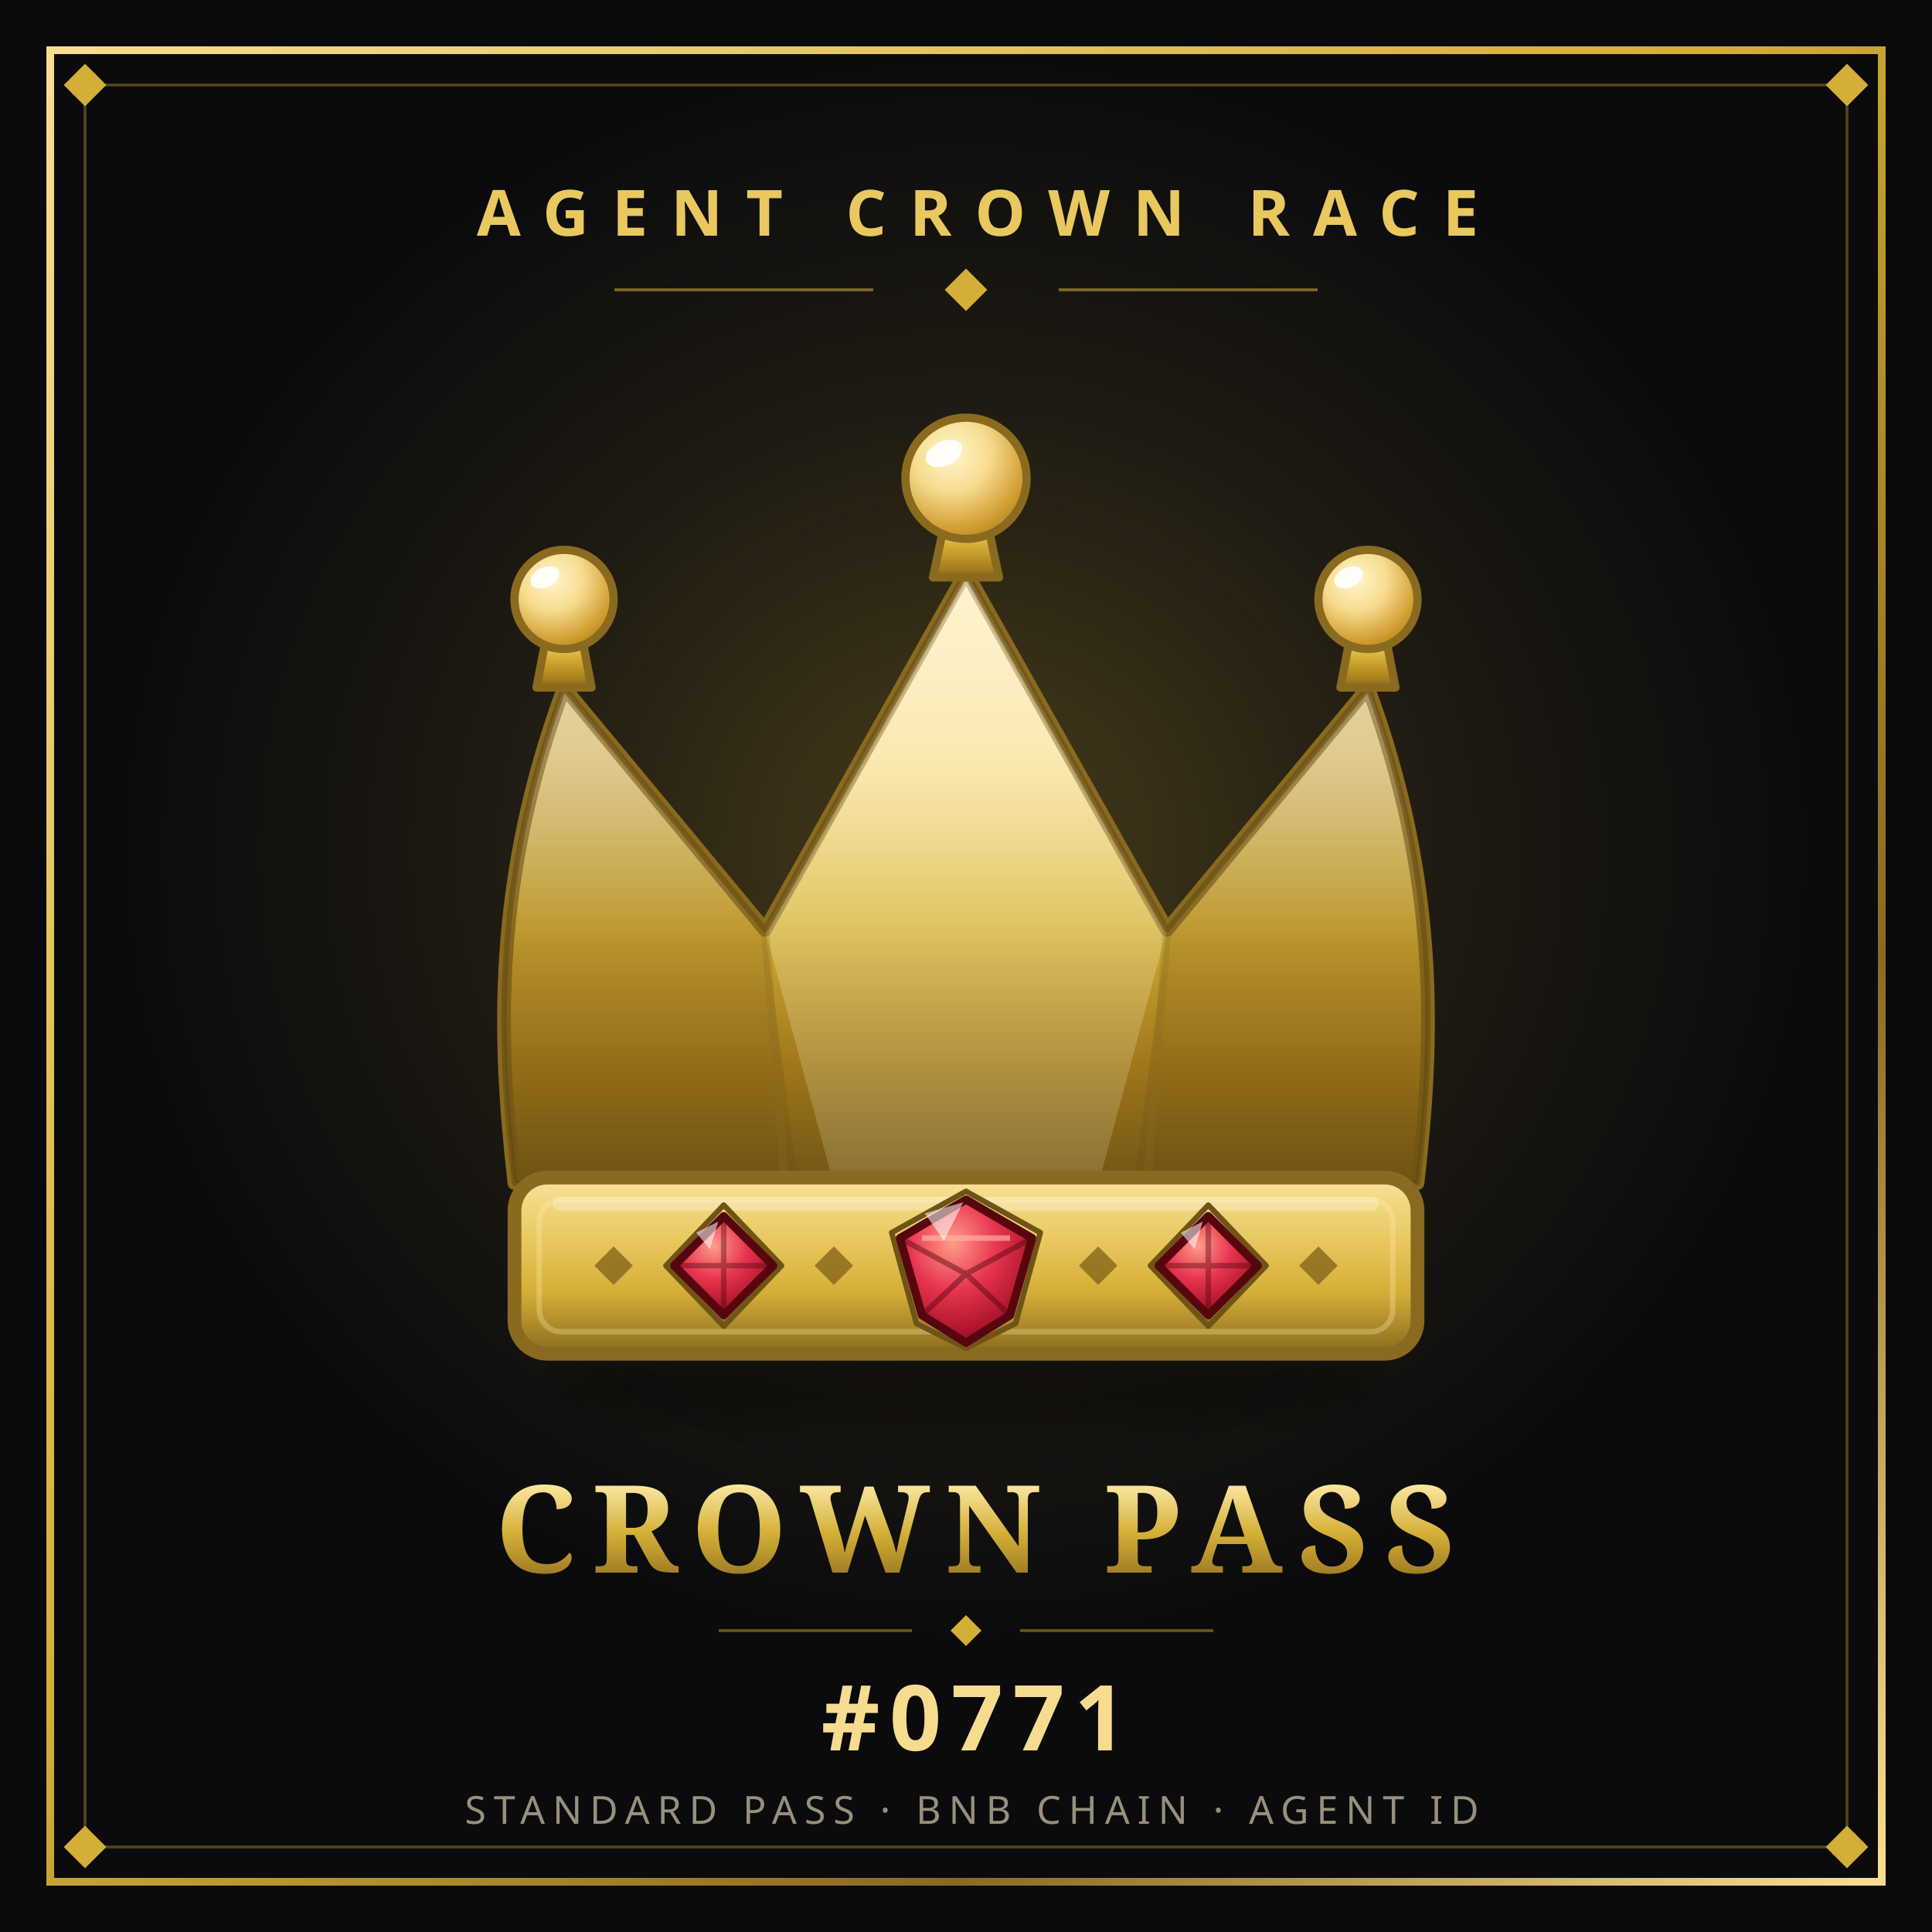
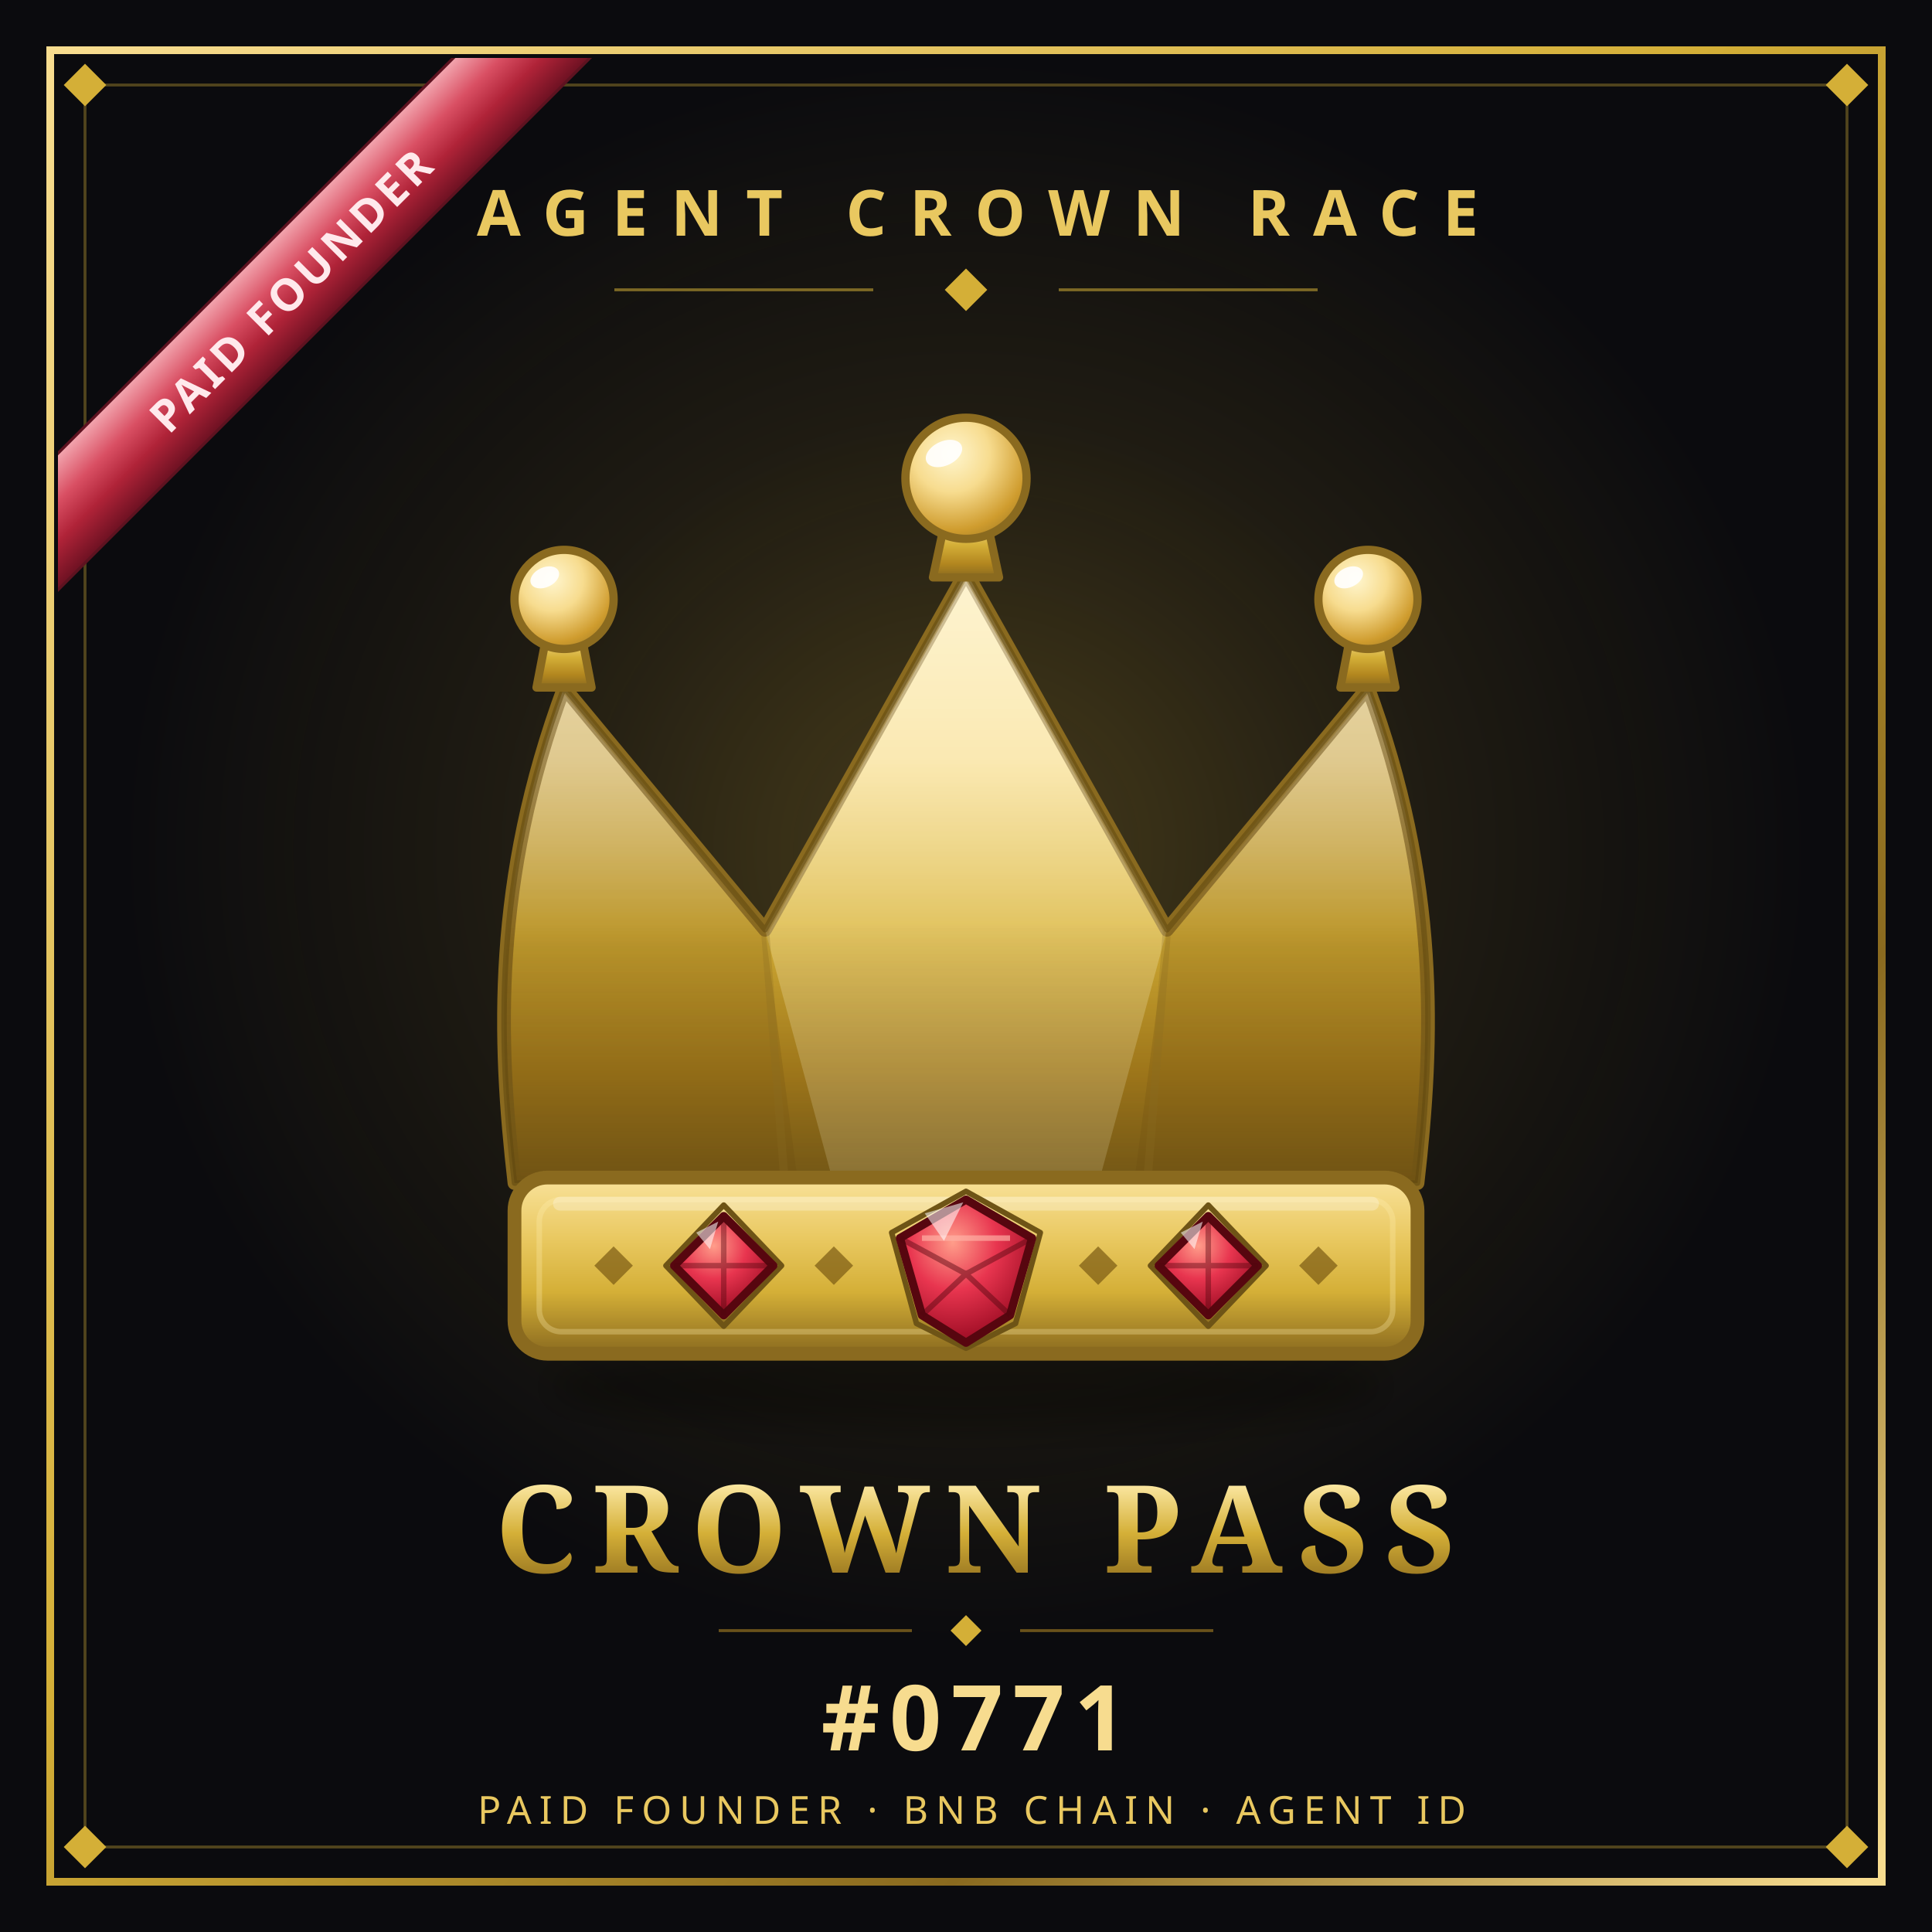
<svg xmlns="http://www.w3.org/2000/svg" viewBox="0 0 1000 1000" role="img" aria-label="Crown Pass #0771">
  <defs>
    <radialGradient id="passGlow" cx=".5" cy=".5" r=".5">
      <stop offset="0" stop-color="#d4af37" stop-opacity=".30" />
      <stop offset=".55" stop-color="#d4af37" stop-opacity=".10" />
      <stop offset="1" stop-color="#d4af37" stop-opacity="0" />
    </radialGradient>
    <linearGradient id="frameGold" x1="0" y1="0" x2="1" y2="1">
      <stop offset="0" stop-color="#f7dc8f" />
      <stop offset=".45" stop-color="#d4af37" />
      <stop offset=".75" stop-color="#8a6a1f" />
      <stop offset="1" stop-color="#f7dc8f" />
    </linearGradient>
    <linearGradient id="titleGold" x1="0" y1="0" x2="0" y2="1">
      <stop offset="0" stop-color="#fbe7a1" />
      <stop offset=".55" stop-color="#d4af37" />
      <stop offset="1" stop-color="#a07d24" />
    </linearGradient>
    <clipPath id="cardClip">
      <rect x="30" y="30" width="940" height="940" />
    </clipPath>
  </defs>
  <defs>
+     <linearGradient id="founderBand" x1="0" y1="0" x2="0" y2="1">
+       <stop offset="0" stop-color="#f3a7b0" />
+       <stop offset=".35" stop-color="#d94f63" />
+       <stop offset=".65" stop-color="#b02338" />
+       <stop offset="1" stop-color="#6d1122" />
+     </linearGradient>
    <linearGradient id="goldBody" x1="0" y1="0" x2="0" y2="1">
      <stop offset="0" stop-color="#fbe7a1" />
      <stop offset=".3" stop-color="#f7dc8f" />
      <stop offset=".58" stop-color="#d4af37" />
      <stop offset=".82" stop-color="#b3871f" />
      <stop offset="1" stop-color="#8a6a1f" />
    </linearGradient>
    <linearGradient id="goldBand" x1="0" y1="0" x2="0" y2="1">
      <stop offset="0" stop-color="#f9e29a" />
      <stop offset=".35" stop-color="#e9c860" />
      <stop offset=".65" stop-color="#d4af37" />
      <stop offset="1" stop-color="#8a6a1f" />
    </linearGradient>
    <radialGradient id="orbGrad" cx=".38" cy=".3" r=".9">
      <stop offset="0" stop-color="#fff6cf" />
      <stop offset=".35" stop-color="#f7dc8f" />
      <stop offset=".7" stop-color="#cf9c2e" />
      <stop offset="1" stop-color="#8a6a1f" />
    </radialGradient>
    <radialGradient id="rubyGrad" cx=".4" cy=".3" r=".95">
      <stop offset="0" stop-color="#ff9d8a" />
      <stop offset=".35" stop-color="#e8354f" />
      <stop offset=".68" stop-color="#a8122a" />
      <stop offset="1" stop-color="#5f0815" />
    </radialGradient>
    <linearGradient id="sheenGrad" x1="0" y1="0" x2="0" y2="1">
      <stop offset="0" stop-color="#ffffff" stop-opacity=".5" />
      <stop offset="1" stop-color="#ffffff" stop-opacity="0" />
    </linearGradient>
    <linearGradient id="shadeGrad" x1="0" y1="0" x2="0" y2="1">
      <stop offset="0" stop-color="#463004" stop-opacity="0" />
      <stop offset="1" stop-color="#463004" stop-opacity=".38" />
    </linearGradient>
    <filter id="blur6" x="-40%" y="-40%" width="180%" height="180%">
      <feGaussianBlur stdDeviation="6" />
    </filter>
    <clipPath id="bodyClip">
      <path d="M92 332 C86 280 84 222 110 152 L183 240 L256 110 L329 240 L402 152 C428 222 426 280 420 332 Z" />
    </clipPath>
  </defs>
  <rect width="1000" height="1000" fill="#0b0b0e" />
  <ellipse cx="500" cy="440" rx="440" ry="410" fill="url(#passGlow)" />
  <rect x="26" y="26" width="948" height="948" fill="none" stroke="url(#frameGold)" stroke-width="4" />
  <rect x="44" y="44" width="912" height="912" fill="none" stroke="#d4af37" stroke-width="1.5" opacity=".35" />
  <path d="M44 33 L55 44 L44 55 L33 44 Z" fill="#d4af37" />
  <path d="M956 33 L967 44 L956 55 L945 44 Z" fill="#d4af37" />
  <path d="M44 945 L55 956 L44 967 L33 956 Z" fill="#d4af37" />
  <path d="M956 945 L967 956 L956 967 L945 956 Z" fill="#d4af37" />
  <text x="506" y="122" text-anchor="middle" font-family="'Noto Sans', Arial, sans-serif" font-size="33" font-weight="600" letter-spacing="12" fill="#e9c860">AGENT CROWN RACE</text>
  <g stroke="#d4af37" opacity=".55">
    <path d="M318 150 H452 M548 150 H682" stroke-width="1.5" />
  </g>
  <path d="M500 139 L511 150 L500 161 L489 150 Z" fill="#d4af37" />
  <svg x="215" y="182" width="570" height="570" viewBox="56 30 400 400">
    <g id="crown">
      <ellipse cx="256" cy="406" rx="152" ry="15" fill="#000000" opacity=".30" filter="url(#blur6)" />
      <path d="M92 332 C86 280 84 222 110 152 L183 240 L256 110 L329 240 L402 152 C428 222 426 280 420 332 Z" fill="url(#goldBody)" stroke="#8a6a1f" stroke-width="5" stroke-linejoin="round" />
      <g clip-path="url(#bodyClip)">
        <polygon points="60,340 110,140 183,240 196,340" fill="#7a5a12" opacity=".26" />
        <polygon points="452,340 402,140 329,240 316,340" fill="#7a5a12" opacity=".26" />
        <polygon points="183,240 256,110 329,240 302,340 210,340" fill="#fff3bc" opacity=".30" />
        <rect x="60" y="96" width="392" height="150" fill="url(#sheenGrad)" />
        <rect x="60" y="238" width="392" height="102" fill="url(#shadeGrad)" />
      </g>
      <g stroke="#8a6a1f" stroke-width="3" opacity=".45" fill="none">
        <path d="M110 152 L183 240 L256 110 L329 240 L402 152" />
        <path d="M183 240 L190 330 M329 240 L322 330" opacity=".6" />
      </g>
      <path d="M92 332 C86 280 84 222 110 152 L183 240 L256 110 L329 240 L402 152 C428 222 426 280 420 332 Z" fill="none" stroke="#5f470e" stroke-width="2" stroke-linejoin="round" opacity=".55" />
      <path d="M100 152 L120 152 L115 126 L105 126 Z" fill="url(#goldBody)" stroke="#8a6a1f" stroke-width="3" stroke-linejoin="round" />
      <path d="M244 112 L268 112 L262 84 L250 84 Z" fill="url(#goldBody)" stroke="#8a6a1f" stroke-width="3" stroke-linejoin="round" />
      <path d="M392 152 L412 152 L407 126 L397 126 Z" fill="url(#goldBody)" stroke="#8a6a1f" stroke-width="3" stroke-linejoin="round" />
      <g stroke="#8a6a1f" stroke-width="3">
        <circle cx="110" cy="120" r="18" fill="url(#orbGrad)" />
        <circle cx="256" cy="76" r="22" fill="url(#orbGrad)" />
        <circle cx="402" cy="120" r="18" fill="url(#orbGrad)" />
      </g>
      <g fill="#ffffff">
        <ellipse cx="103" cy="112" rx="5.5" ry="3.6" opacity=".9" transform="rotate(-25 103 112)" />
        <ellipse cx="248" cy="67" rx="7" ry="4.4" opacity=".9" transform="rotate(-25 248 67)" />
        <ellipse cx="395" cy="112" rx="5.5" ry="3.6" opacity=".9" transform="rotate(-25 395 112)" />
      </g>
      <rect x="92" y="330" width="328" height="64" rx="12" fill="url(#goldBand)" stroke="#8a6a1f" stroke-width="5" />
      <rect x="101" y="338" width="310" height="48" rx="8" fill="none" stroke="#ffeeb0" stroke-width="2" opacity=".30" />
      <rect x="106" y="337" width="300" height="5" rx="2.5" fill="#ffffff" opacity=".26" />
      <g fill="#7a5a12" opacity=".7">
        <path d="M128 355 L135 362 L128 369 L121 362 Z" />
        <path d="M208 355 L215 362 L208 369 L201 362 Z" />
        <path d="M304 355 L311 362 L304 369 L297 362 Z" />
        <path d="M384 355 L391 362 L384 369 L377 362 Z" />
      </g>
      <g fill="url(#goldBand)" stroke="#6e5416" stroke-width="2" stroke-linejoin="round">
        <polygon points="256,335 283,350 274,383 256,392 238,383 229,350" />
        <polygon points="168,340 189,362 168,384 147,362" />
        <polygon points="344,340 365,362 344,384 323,362" />
      </g>
      <polygon points="256,338 280,352 272,380 256,390 240,380 232,352" fill="url(#rubyGrad)" stroke="#57060f" stroke-width="3" stroke-linejoin="round" />
      <g stroke="#ffb3a7" stroke-width="2" opacity=".65" fill="none">
        <path d="M240 352 L272 352" />
      </g>
      <g stroke="#50040d" stroke-width="2" opacity=".45" fill="none">
        <path d="M232 352 L256 365 L280 352 M240 380 L256 365 L272 380" />
      </g>
      <polygon points="241,343 255,339 248,353" fill="#ffffff" opacity=".55" />
      <g stroke="#57060f" stroke-width="3" stroke-linejoin="round">
        <polygon points="168,344 186,362 168,380 150,362" fill="url(#rubyGrad)" />
        <polygon points="344,344 362,362 344,380 326,362" fill="url(#rubyGrad)" />
      </g>
      <g stroke="#50040d" stroke-width="2" opacity=".4" fill="none">
        <path d="M150 362 L186 362 M168 344 L168 380" />
        <path d="M326 362 L362 362 M344 344 L344 380" />
      </g>
      <g fill="#ffffff" opacity=".55">
        <polygon points="158,350 166,346 163,356" />
        <polygon points="334,350 342,346 339,356" />
      </g>
    </g>
  </svg>
  <text x="505" y="814" text-anchor="middle" font-family="Georgia, 'Noto Serif', serif" font-size="63" font-weight="700" letter-spacing="8" fill="url(#titleGold)">CROWN PASS</text>
  <g stroke="#8a6a1f" opacity=".75">
    <path d="M372 844 H472 M528 844 H628" stroke-width="1.5" />
  </g>
  <path d="M500 836 L508 844 L500 852 L492 844 Z" fill="#d4af37" />
  <text x="504" y="906" text-anchor="middle" font-family="'Noto Sans', Arial, sans-serif" font-size="47" font-weight="600" letter-spacing="5" fill="#f7dc8f">#0771</text>
-   <text x="503" y="944" text-anchor="middle" font-family="'Noto Sans', Arial, sans-serif" font-size="20" letter-spacing="4" fill="#97907c">STANDARD PASS · BNB CHAIN · AGENT ID</text>
+   <text x="503" y="944" text-anchor="middle" font-family="'Noto Sans', Arial, sans-serif" font-size="20" letter-spacing="4" fill="#e9c860">PAID FOUNDER · BNB CHAIN · AGENT ID</text>
+   <g clip-path="url(#cardClip)">
+     <g transform="rotate(-45 150 150)">
+       <rect x="-90" y="125" width="480" height="50" fill="url(#founderBand)" stroke="#5e1220" stroke-width="1.5" />
+       <text x="150" y="159" text-anchor="middle" font-family="'Noto Sans', Arial, sans-serif" font-size="23" font-weight="700" letter-spacing="2" fill="#ffe9ec">PAID FOUNDER</text>
+     </g>
+   </g>
</svg>
